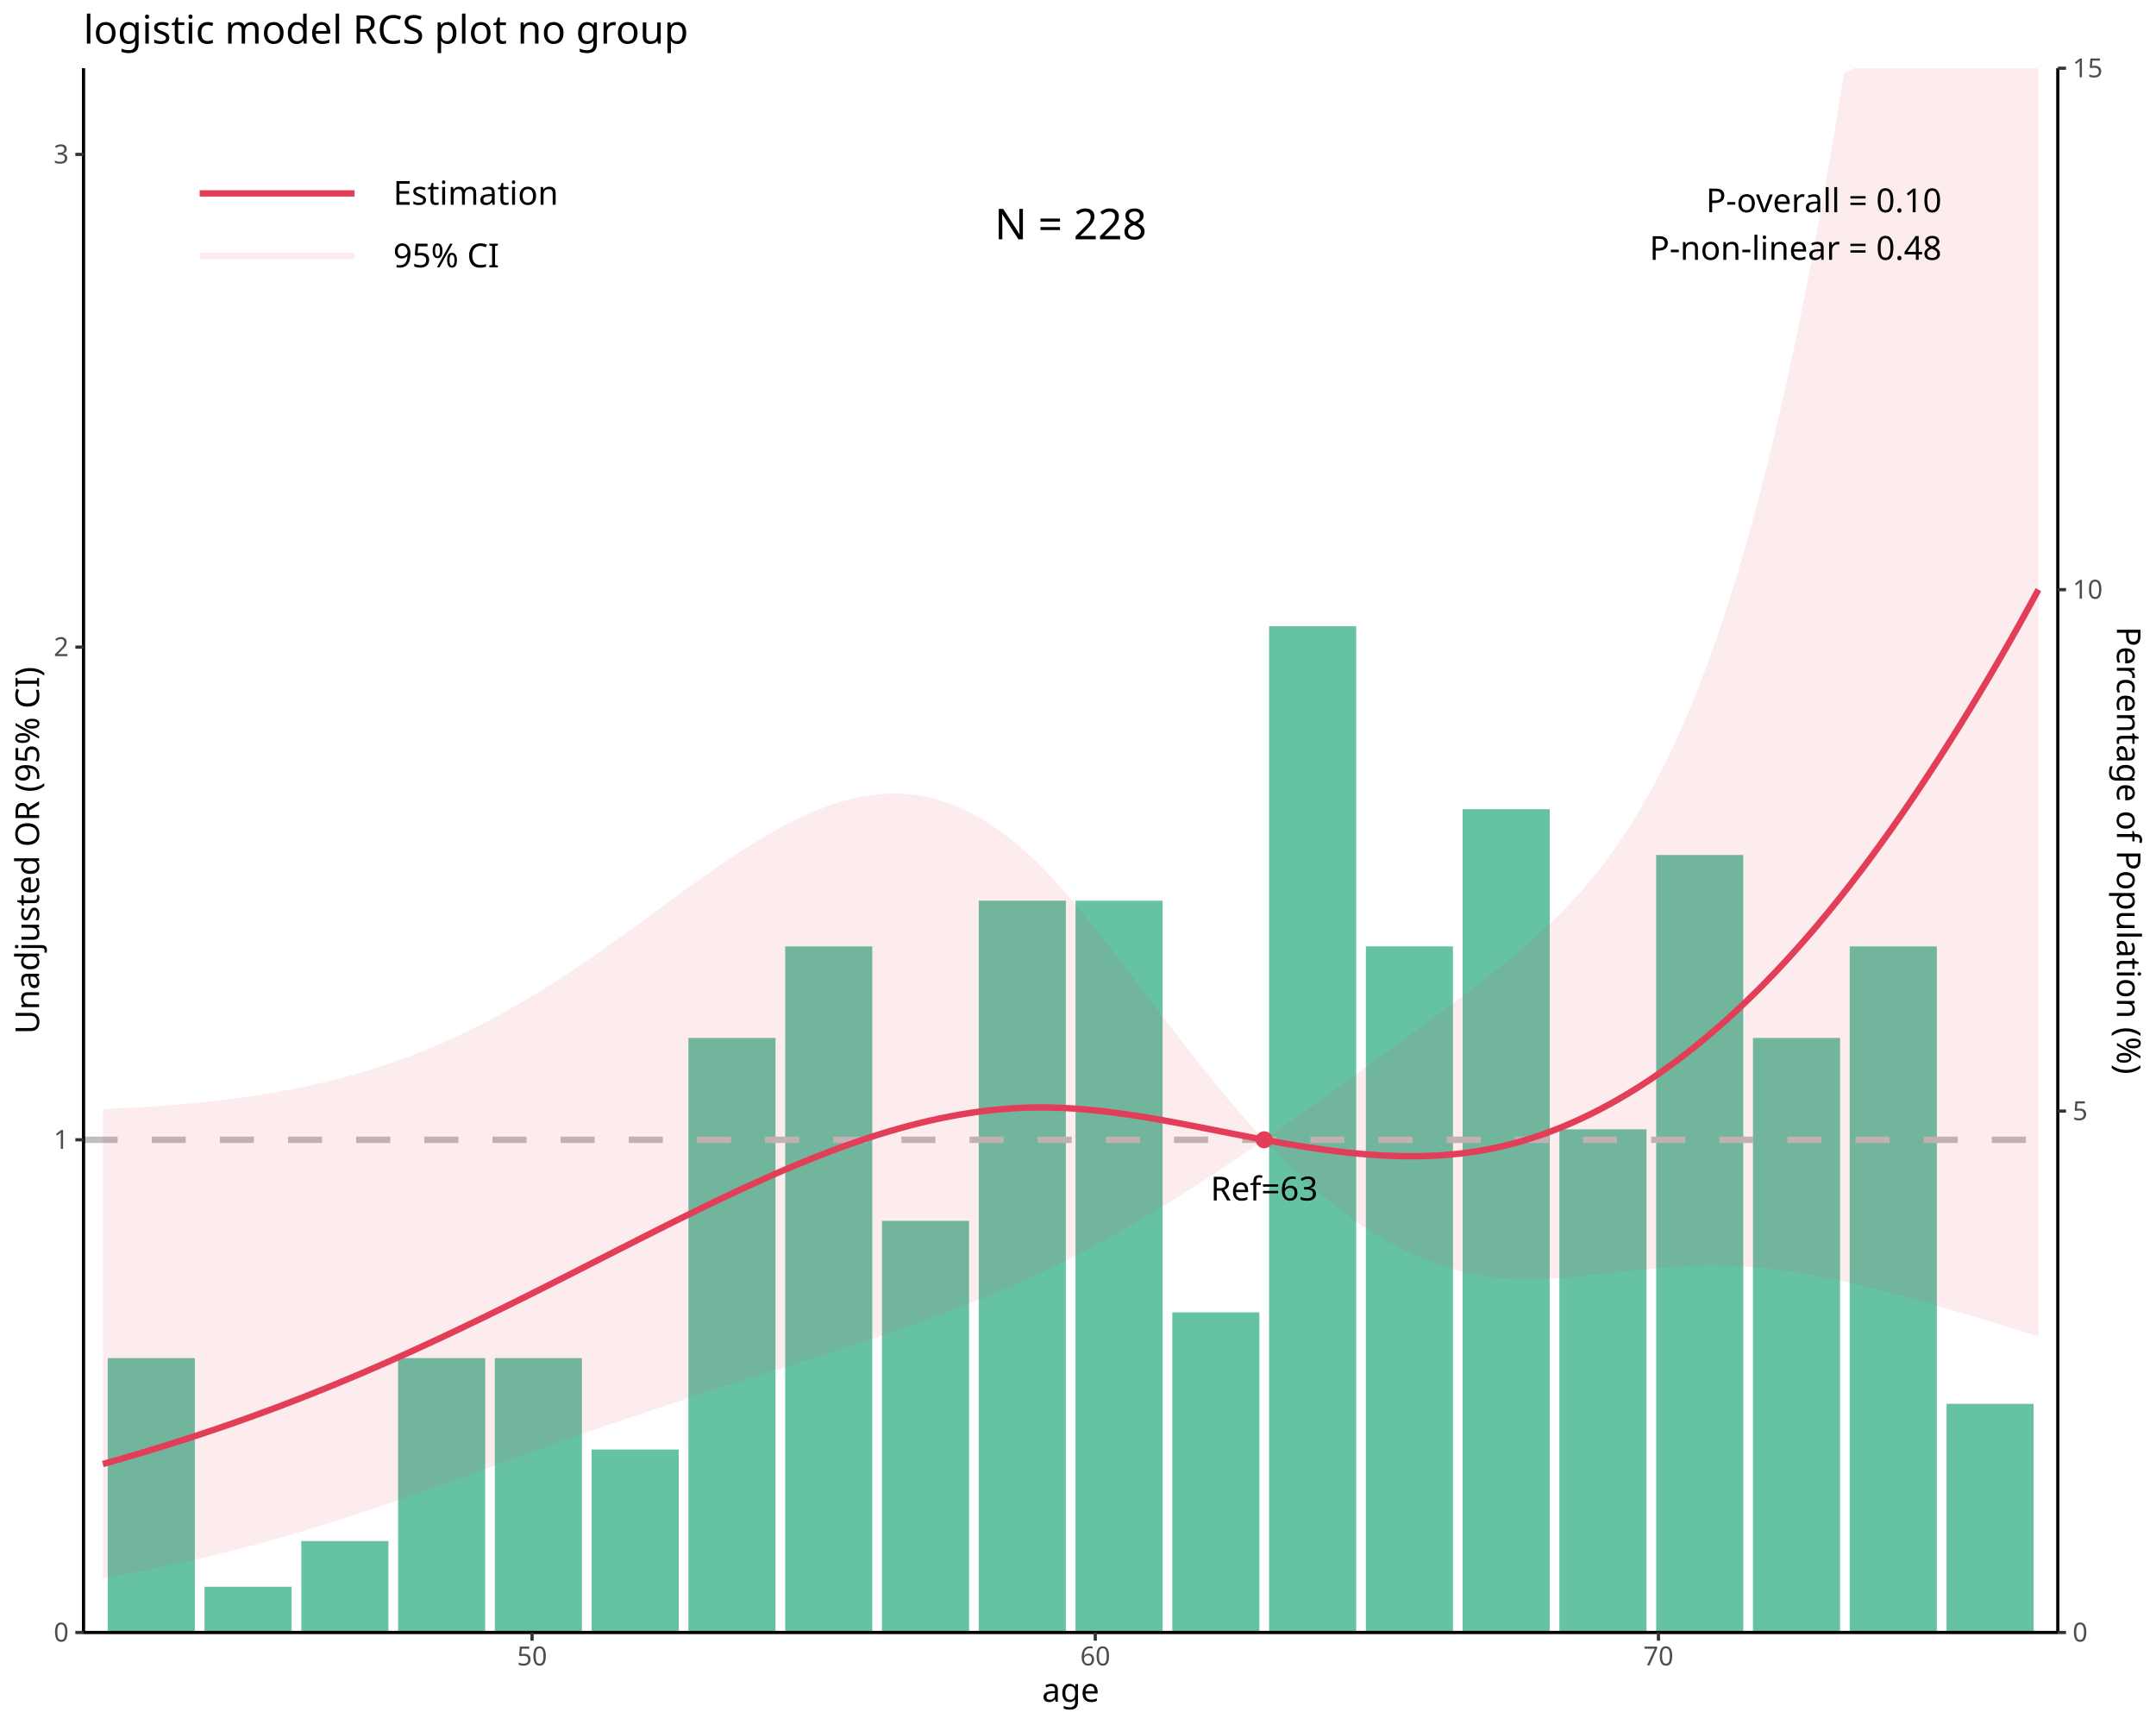
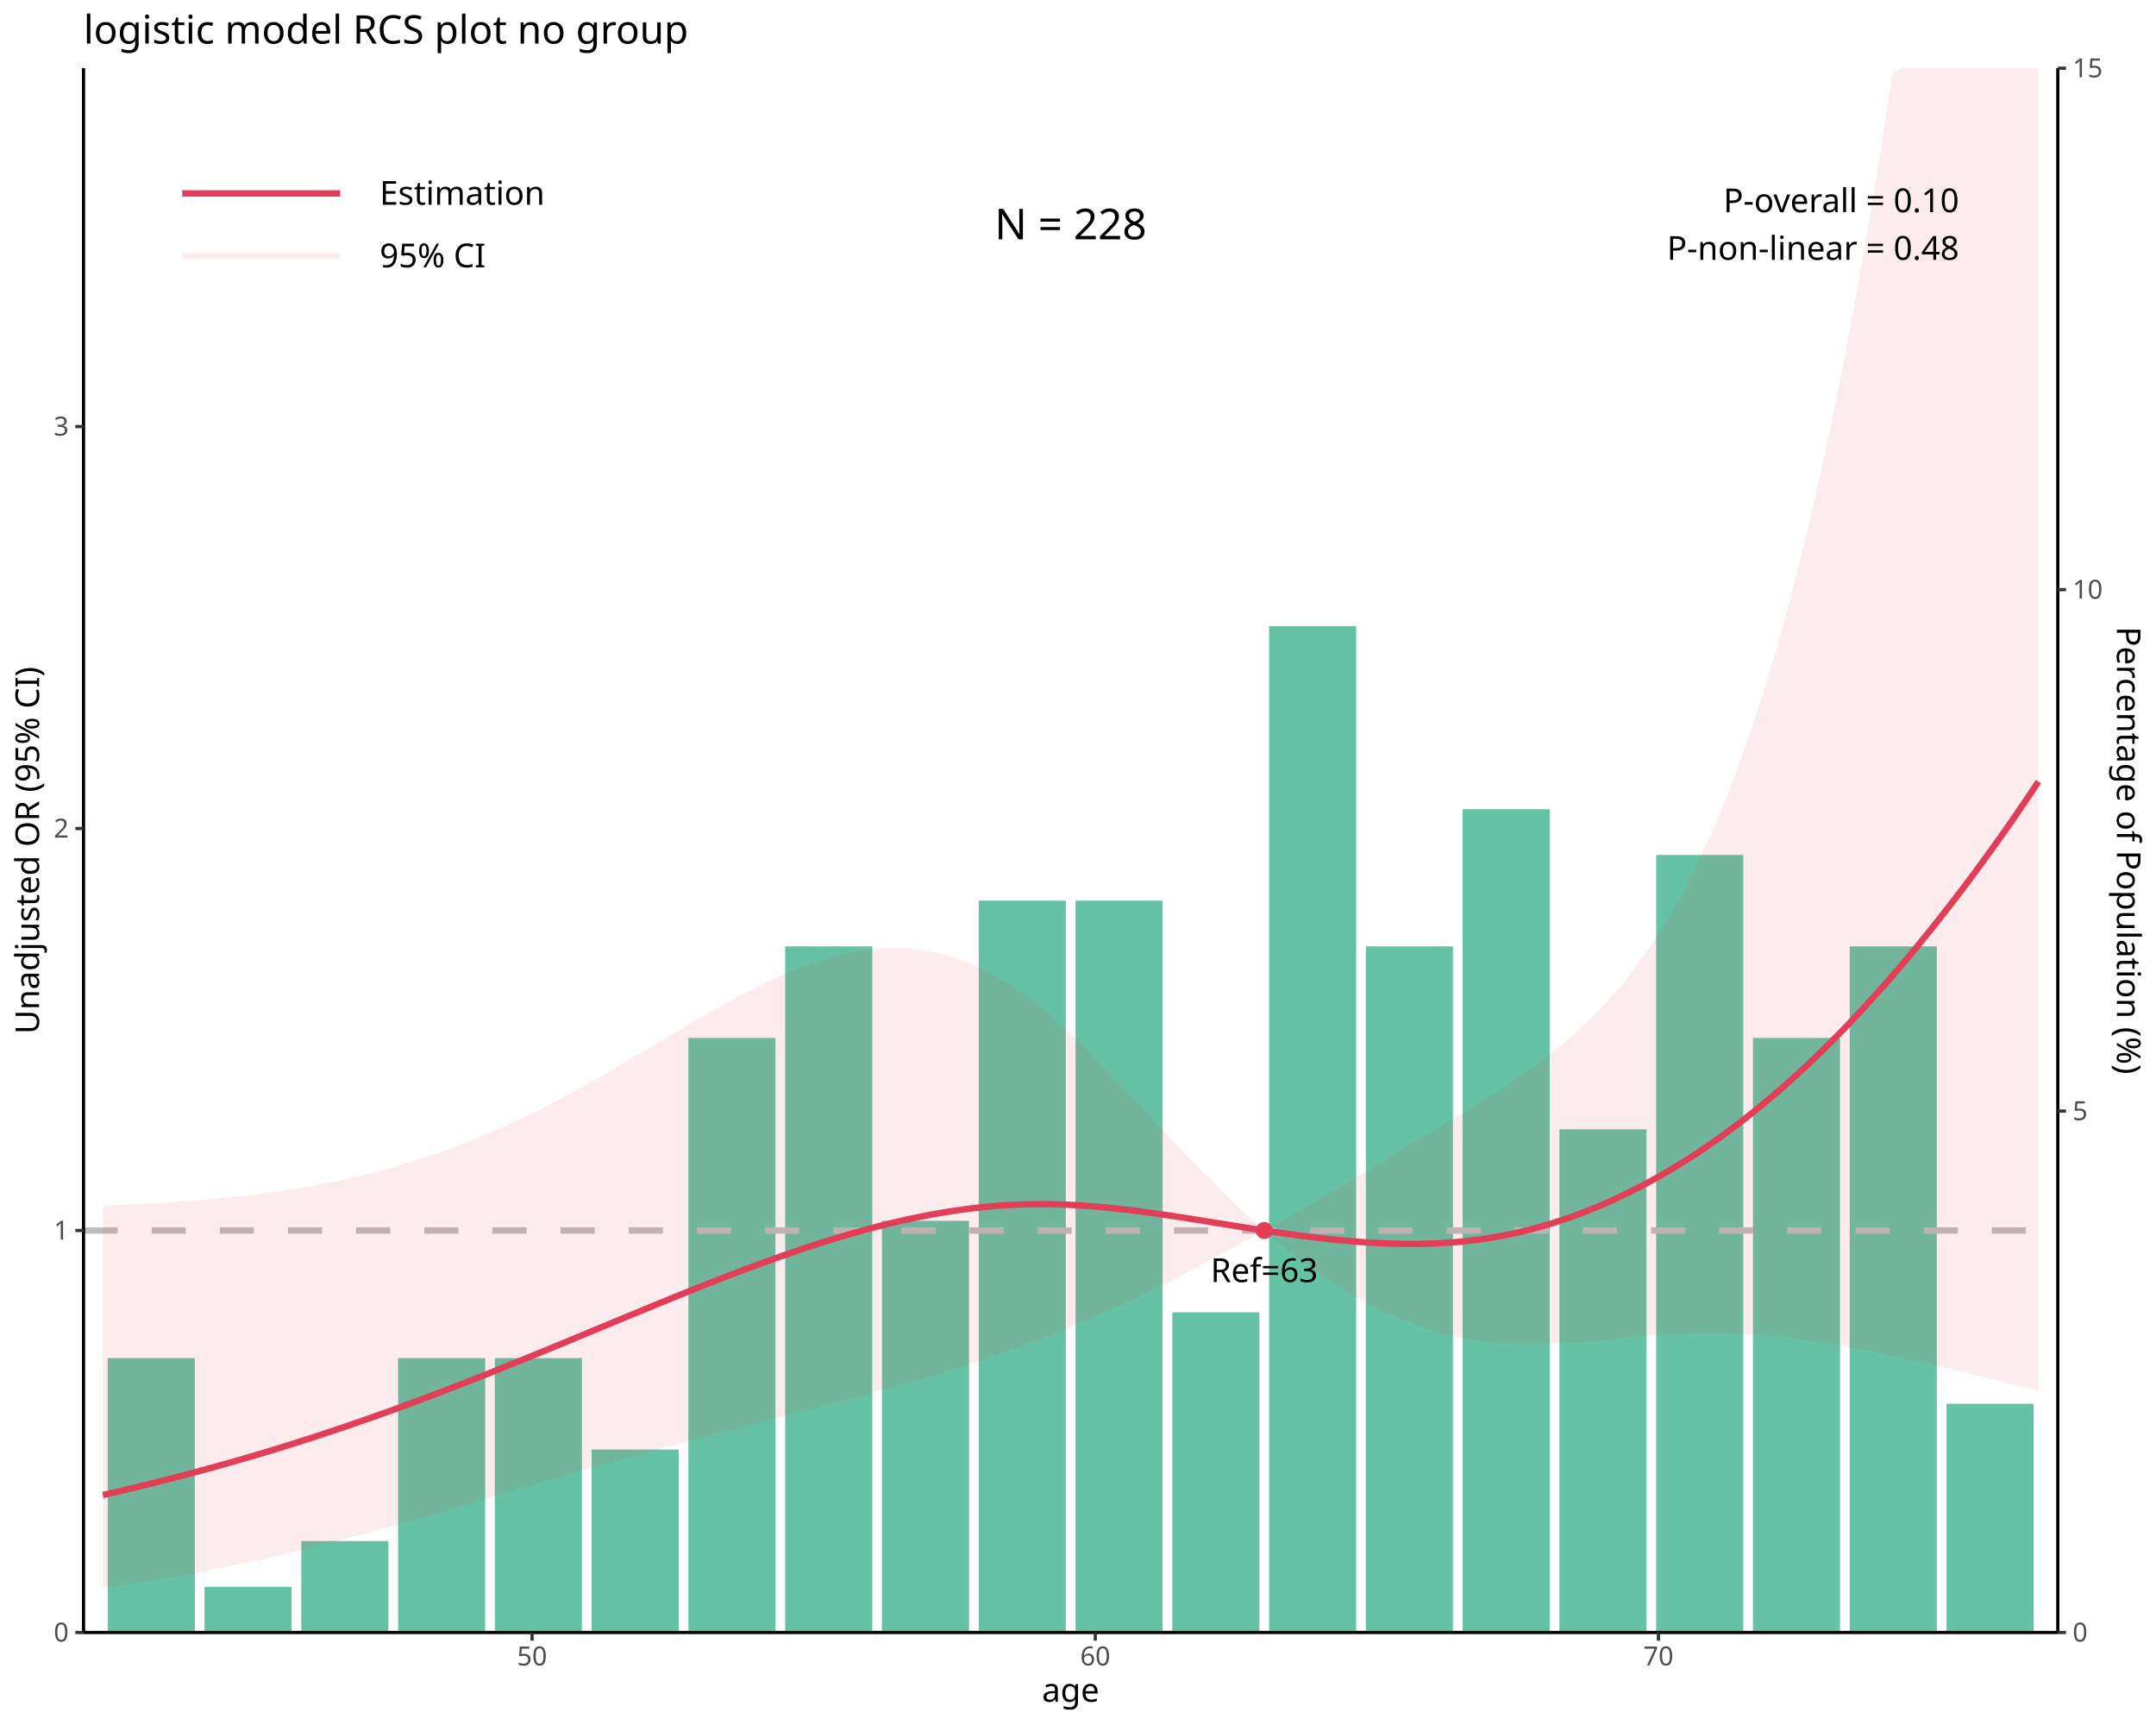
<svg xmlns="http://www.w3.org/2000/svg" class="svglite" data-engine-version="2.0" width="720.00pt" height="576.00pt" viewBox="0 0 720.00 576.00">
  <defs>
    <style type="text/css">
    .svglite line, .svglite polyline, .svglite polygon, .svglite path, .svglite rect, .svglite circle {
      fill: none;
      stroke: #000000;
      stroke-linecap: round;
      stroke-linejoin: round;
      stroke-miterlimit: 10.00;
    }
  </style>
  </defs>
  <rect width="100%" height="100%" style="stroke: none; fill: #FFFFFF;" />
  <defs>
    <clipPath id="cpMC4wMHw3MjAuMDB8MC4wMHw1NzYuMDA=">
      <rect x="0.00" y="0.00" width="720.00" height="576.00" />
    </clipPath>
  </defs>
  <g clip-path="url(#cpMC4wMHw3MjAuMDB8MC4wMHw1NzYuMDA=)">
    <rect x="-0" y="0.00" width="720.00" height="576.00" style="stroke-width: 1.07; stroke: #FFFFFF; fill: #FFFFFF;" />
  </g>
  <defs>
    <clipPath id="cpMjcuOTB8Njg3LjIxfDIyLjc4fDU0NS4xMQ==">
      <rect x="27.90" y="22.78" width="659.31" height="522.33" />
    </clipPath>
  </defs>
  <g clip-path="url(#cpMjcuOTB8Njg3LjIxfDIyLjc4fDU0NS4xMQ==)">
    <rect x="27.90" y="22.78" width="659.31" height="522.33" style="stroke-width: 1.07; stroke: none; fill: #FFFFFF;" />
    <rect x="35.98" y="453.48" width="29.09" height="91.64" style="stroke-width: 1.07; stroke: none; stroke-linecap: butt; stroke-linejoin: miter; fill: #66C2A5;" />
    <rect x="68.30" y="529.84" width="29.09" height="15.27" style="stroke-width: 1.07; stroke: none; stroke-linecap: butt; stroke-linejoin: miter; fill: #66C2A5;" />
    <rect x="100.62" y="514.57" width="29.09" height="30.55" style="stroke-width: 1.07; stroke: none; stroke-linecap: butt; stroke-linejoin: miter; fill: #66C2A5;" />
    <rect x="132.94" y="453.48" width="29.09" height="91.64" style="stroke-width: 1.07; stroke: none; stroke-linecap: butt; stroke-linejoin: miter; fill: #66C2A5;" />
    <rect x="165.25" y="453.48" width="29.09" height="91.64" style="stroke-width: 1.07; stroke: none; stroke-linecap: butt; stroke-linejoin: miter; fill: #66C2A5;" />
    <rect x="197.57" y="484.02" width="29.09" height="61.09" style="stroke-width: 1.07; stroke: none; stroke-linecap: butt; stroke-linejoin: miter; fill: #66C2A5;" />
    <rect x="229.89" y="346.57" width="29.09" height="198.55" style="stroke-width: 1.07; stroke: none; stroke-linecap: butt; stroke-linejoin: miter; fill: #66C2A5;" />
    <rect x="262.21" y="316.02" width="29.09" height="229.09" style="stroke-width: 1.07; stroke: none; stroke-linecap: butt; stroke-linejoin: miter; fill: #66C2A5;" />
    <rect x="294.53" y="407.66" width="29.09" height="137.46" style="stroke-width: 1.07; stroke: none; stroke-linecap: butt; stroke-linejoin: miter; fill: #66C2A5;" />
    <rect x="326.85" y="300.75" width="29.09" height="244.36" style="stroke-width: 1.07; stroke: none; stroke-linecap: butt; stroke-linejoin: miter; fill: #66C2A5;" />
    <rect x="359.17" y="300.75" width="29.09" height="244.36" style="stroke-width: 1.07; stroke: none; stroke-linecap: butt; stroke-linejoin: miter; fill: #66C2A5;" />
    <rect x="391.49" y="438.20" width="29.09" height="106.91" style="stroke-width: 1.07; stroke: none; stroke-linecap: butt; stroke-linejoin: miter; fill: #66C2A5;" />
    <rect x="423.81" y="209.11" width="29.09" height="336.00" style="stroke-width: 1.07; stroke: none; stroke-linecap: butt; stroke-linejoin: miter; fill: #66C2A5;" />
    <rect x="456.13" y="316.02" width="29.09" height="229.09" style="stroke-width: 1.07; stroke: none; stroke-linecap: butt; stroke-linejoin: miter; fill: #66C2A5;" />
    <rect x="488.44" y="270.20" width="29.09" height="274.91" style="stroke-width: 1.07; stroke: none; stroke-linecap: butt; stroke-linejoin: miter; fill: #66C2A5;" />
    <rect x="520.76" y="377.11" width="29.09" height="168.00" style="stroke-width: 1.07; stroke: none; stroke-linecap: butt; stroke-linejoin: miter; fill: #66C2A5;" />
    <rect x="553.08" y="285.48" width="29.09" height="259.64" style="stroke-width: 1.07; stroke: none; stroke-linecap: butt; stroke-linejoin: miter; fill: #66C2A5;" />
    <rect x="585.40" y="346.57" width="29.09" height="198.55" style="stroke-width: 1.07; stroke: none; stroke-linecap: butt; stroke-linejoin: miter; fill: #66C2A5;" />
    <rect x="617.72" y="316.02" width="29.09" height="229.09" style="stroke-width: 1.07; stroke: none; stroke-linecap: butt; stroke-linejoin: miter; fill: #66C2A5;" />
    <rect x="650.04" y="468.75" width="29.09" height="76.36" style="stroke-width: 1.07; stroke: none; stroke-linecap: butt; stroke-linejoin: miter; fill: #66C2A5;" />
-     <line x1="27.90" y1="380.59" x2="687.21" y2="380.59" style="stroke-width: 2.13; stroke: #BEBEBE; stroke-dasharray: 11.38,11.38; stroke-linecap: butt;" />
-     <circle cx="422.19" cy="380.59" r="2.49" style="stroke-width: 0.71; stroke: #E23E57; fill: #E23E57;" />
-     <polygon points="34.36,370.30 37.61,370.17 40.86,370.02 44.11,369.86 47.36,369.67 50.60,369.47 53.85,369.25 57.10,369.01 60.35,368.74 63.60,368.45 66.84,368.14 70.09,367.80 73.34,367.43 76.59,367.04 79.84,366.61 83.08,366.16 86.33,365.67 89.58,365.15 92.83,364.59 96.08,363.99 99.33,363.35 102.57,362.67 105.82,361.95 109.07,361.19 112.32,360.38 115.57,359.52 118.81,358.62 122.06,357.67 125.31,356.66 128.56,355.60 131.81,354.49 135.06,353.32 138.30,352.10 141.55,350.82 144.80,349.48 148.05,348.09 151.30,346.63 154.54,345.12 157.79,343.54 161.04,341.91 164.29,340.21 167.54,338.46 170.78,336.64 174.03,334.77 177.28,332.85 180.53,330.87 183.78,328.83 187.03,326.75 190.27,324.62 193.52,322.44 196.77,320.23 200.02,317.97 203.27,315.68 206.51,313.37 209.76,311.03 213.01,308.67 216.26,306.30 219.51,303.93 222.75,301.55 226.00,299.18 229.25,296.82 232.50,294.49 235.75,292.18 239.00,289.91 242.24,287.68 245.49,285.51 248.74,283.40 251.99,281.36 255.24,279.39 258.48,277.52 261.73,275.74 264.98,274.06 268.23,272.50 271.48,271.06 274.73,269.76 277.97,268.59 281.22,267.57 284.47,266.71 287.72,266.01 290.97,265.49 294.21,265.14 297.46,264.98 300.71,265.01 303.96,265.24 307.21,265.68 310.45,266.32 313.70,267.17 316.95,268.24 320.20,269.53 323.45,271.04 326.70,272.78 329.94,274.73 333.19,276.91 336.44,279.32 339.69,281.94 342.94,284.78 346.18,287.84 349.43,291.11 352.68,294.58 355.93,298.21 359.18,302.00 362.42,305.91 365.67,309.94 368.92,314.05 372.17,318.24 375.42,322.47 378.67,326.74 381.91,331.03 385.16,335.32 388.41,339.60 391.66,343.85 394.91,348.07 398.15,352.23 401.40,356.33 404.65,360.37 407.90,364.32 411.15,368.19 414.40,371.96 417.64,375.63 420.89,379.20 424.14,379.24 427.39,376.96 430.64,374.67 433.88,372.37 437.13,370.05 440.38,367.72 443.63,365.39 446.88,363.04 450.12,360.69 453.37,358.33 456.62,355.97 459.87,353.60 463.12,351.23 466.37,348.85 469.61,346.47 472.86,344.09 476.11,341.70 479.36,339.30 482.61,336.90 485.85,334.47 489.10,332.03 492.35,329.57 495.60,327.07 498.85,324.54 502.09,321.95 505.34,319.30 508.59,316.57 511.84,313.74 515.09,310.80 518.34,307.73 521.58,304.51 524.83,301.11 528.08,297.52 531.33,293.71 534.58,289.67 537.82,285.35 541.07,280.74 544.32,275.81 547.57,270.53 550.82,264.88 554.07,258.82 557.31,252.32 560.56,245.37 563.81,237.92 567.06,229.94 570.31,221.41 573.55,212.29 576.80,202.55 580.05,192.16 583.30,181.09 586.55,169.29 589.79,156.74 593.04,143.40 596.29,129.23 599.54,114.20 602.79,98.25 606.04,81.36 609.28,63.49 612.53,44.58 615.78,24.59 619.03,22.78 622.28,22.78 625.52,22.78 628.77,22.78 632.02,22.78 635.27,22.78 638.52,22.78 641.76,22.78 645.01,22.78 648.26,22.78 651.51,22.78 654.76,22.78 658.01,22.78 661.25,22.78 664.50,22.78 667.75,22.78 671.00,22.78 674.25,22.78 677.49,22.78 680.74,22.78 680.74,446.16 677.49,445.18 674.25,444.20 671.00,443.21 667.75,442.23 664.50,441.26 661.25,440.28 658.01,439.31 654.76,438.34 651.51,437.38 648.26,436.43 645.01,435.49 641.76,434.56 638.52,433.64 635.27,432.75 632.02,431.87 628.77,431.01 625.52,430.18 622.28,429.38 619.03,428.61 615.78,427.87 612.53,427.17 609.28,426.51 606.04,425.89 602.79,425.32 599.54,424.79 596.29,424.32 593.04,423.90 589.79,423.54 586.55,423.23 583.30,422.98 580.05,422.80 576.80,422.67 573.55,422.60 570.31,422.60 567.06,422.65 563.81,422.76 560.56,422.93 557.31,423.14 554.07,423.39 550.82,423.69 547.57,424.01 544.32,424.36 541.07,424.73 537.82,425.10 534.58,425.47 531.33,425.83 528.08,426.17 524.83,426.47 521.58,426.74 518.34,426.95 515.09,427.10 511.84,427.17 508.59,427.16 505.34,427.06 502.09,426.86 498.85,426.54 495.60,426.09 492.35,425.52 489.10,424.81 485.85,423.97 482.61,423.00 479.36,421.89 476.11,420.65 472.86,419.28 469.61,417.77 466.37,416.12 463.12,414.34 459.87,412.43 456.62,410.37 453.37,408.19 450.12,405.87 446.88,403.42 443.63,400.84 440.38,398.12 437.13,395.28 433.88,392.31 430.64,389.21 427.39,385.99 424.14,382.65 420.89,381.49 417.64,383.73 414.40,385.95 411.15,388.14 407.90,390.31 404.65,392.46 401.40,394.58 398.15,396.68 394.91,398.74 391.66,400.78 388.41,402.78 385.16,404.75 381.91,406.69 378.67,408.59 375.42,410.47 372.17,412.30 368.92,414.10 365.67,415.86 362.42,417.59 359.18,419.27 355.93,420.92 352.68,422.53 349.43,424.10 346.18,425.64 342.94,427.13 339.69,428.59 336.44,430.02 333.19,431.41 329.94,432.77 326.70,434.09 323.45,435.40 320.20,436.67 316.95,437.92 313.70,439.15 310.45,440.35 307.21,441.53 303.96,442.69 300.71,443.84 297.46,444.97 294.21,446.08 290.97,447.18 287.72,448.27 284.47,449.34 281.22,450.41 277.97,451.47 274.73,452.52 271.48,453.56 268.23,454.60 264.98,455.63 261.73,456.66 258.48,457.69 255.24,458.72 251.99,459.75 248.74,460.77 245.49,461.81 242.24,462.84 239.00,463.88 235.75,464.92 232.50,465.97 229.25,467.02 226.00,468.09 222.75,469.15 219.51,470.23 216.26,471.31 213.01,472.41 209.76,473.51 206.51,474.62 203.27,475.73 200.02,476.86 196.77,477.99 193.52,479.14 190.27,480.29 187.03,481.44 183.78,482.61 180.53,483.78 177.28,484.95 174.03,486.13 170.78,487.31 167.54,488.49 164.29,489.68 161.04,490.86 157.79,492.04 154.54,493.22 151.30,494.40 148.05,495.57 144.80,496.74 141.55,497.89 138.30,499.04 135.06,500.18 131.81,501.31 128.56,502.43 125.31,503.53 122.06,504.62 118.81,505.70 115.57,506.76 112.32,507.80 109.07,508.83 105.82,509.83 102.57,510.82 99.33,511.79 96.08,512.74 92.83,513.67 89.58,514.58 86.33,515.47 83.08,516.34 79.84,517.19 76.59,518.02 73.34,518.82 70.09,519.61 66.84,520.38 63.60,521.13 60.35,521.85 57.10,522.56 53.85,523.25 50.60,523.92 47.36,524.58 44.11,525.21 40.86,525.83 37.61,526.43 34.36,527.01 " style="stroke-width: 0.00; stroke: none; stroke-linecap: butt; fill: #E23E57; fill-opacity: 0.10;" />
-     <polyline points="34.36,370.30 37.61,370.17 40.86,370.02 44.11,369.86 47.36,369.67 50.60,369.47 53.85,369.25 57.10,369.01 60.35,368.74 63.60,368.45 66.84,368.14 70.09,367.80 73.34,367.43 76.59,367.04 79.84,366.61 83.08,366.16 86.33,365.67 89.58,365.15 92.83,364.59 96.08,363.99 99.33,363.35 102.57,362.67 105.82,361.95 109.07,361.19 112.32,360.38 115.57,359.52 118.81,358.62 122.06,357.67 125.31,356.66 128.56,355.60 131.81,354.49 135.06,353.32 138.30,352.10 141.55,350.82 144.80,349.48 148.05,348.09 151.30,346.63 154.54,345.12 157.79,343.54 161.04,341.91 164.29,340.21 167.54,338.46 170.78,336.64 174.03,334.77 177.28,332.85 180.53,330.87 183.78,328.83 187.03,326.75 190.27,324.62 193.52,322.44 196.77,320.23 200.02,317.97 203.27,315.68 206.51,313.37 209.76,311.03 213.01,308.67 216.26,306.30 219.51,303.93 222.75,301.55 226.00,299.18 229.25,296.82 232.50,294.49 235.75,292.18 239.00,289.91 242.24,287.68 245.49,285.51 248.74,283.40 251.99,281.36 255.24,279.39 258.48,277.52 261.73,275.74 264.98,274.06 268.23,272.50 271.48,271.06 274.73,269.76 277.97,268.59 281.22,267.57 284.47,266.71 287.72,266.01 290.97,265.49 294.21,265.14 297.46,264.98 300.71,265.01 303.96,265.24 307.21,265.68 310.45,266.32 313.70,267.17 316.95,268.24 320.20,269.53 323.45,271.04 326.70,272.78 329.94,274.73 333.19,276.91 336.44,279.32 339.69,281.94 342.94,284.78 346.18,287.84 349.43,291.11 352.68,294.58 355.93,298.21 359.18,302.00 362.42,305.91 365.67,309.94 368.92,314.05 372.17,318.24 375.42,322.47 378.67,326.74 381.91,331.03 385.16,335.32 388.41,339.60 391.66,343.85 394.91,348.07 398.15,352.23 401.40,356.33 404.65,360.37 407.90,364.32 411.15,368.19 414.40,371.96 417.64,375.63 420.89,379.20 424.14,379.24 427.39,376.96 430.64,374.67 433.88,372.37 437.13,370.05 440.38,367.72 443.63,365.39 446.88,363.04 450.12,360.69 453.37,358.33 456.62,355.97 459.87,353.60 463.12,351.23 466.37,348.85 469.61,346.47 472.86,344.09 476.11,341.70 479.36,339.30 482.61,336.90 485.85,334.47 489.10,332.03 492.35,329.57 495.60,327.07 498.85,324.54 502.09,321.95 505.34,319.30 508.59,316.57 511.84,313.74 515.09,310.80 518.34,307.73 521.58,304.51 524.83,301.11 528.08,297.52 531.33,293.71 534.58,289.67 537.82,285.35 541.07,280.74 544.32,275.81 547.57,270.53 550.82,264.88 554.07,258.82 557.31,252.32 560.56,245.37 563.81,237.92 567.06,229.94 570.31,221.41 573.55,212.29 576.80,202.55 580.05,192.16 583.30,181.09 586.55,169.29 589.79,156.74 593.04,143.40 596.29,129.23 599.54,114.20 602.79,98.25 606.04,81.36 609.28,63.49 612.53,44.58 615.78,24.59 619.03,22.78 622.28,22.78 625.52,22.78 628.77,22.78 632.02,22.78 635.27,22.78 638.52,22.78 641.76,22.78 645.01,22.78 648.26,22.78 651.51,22.78 654.76,22.78 658.01,22.78 661.25,22.78 664.50,22.78 667.75,22.78 671.00,22.78 674.25,22.78 677.49,22.78 680.74,22.78 " style="stroke-width: 1.07; stroke: none; stroke-linecap: butt;" />
-     <polyline points="680.74,446.16 677.49,445.18 674.25,444.20 671.00,443.21 667.75,442.23 664.50,441.26 661.25,440.28 658.01,439.31 654.76,438.34 651.51,437.38 648.26,436.43 645.01,435.49 641.76,434.56 638.52,433.64 635.27,432.75 632.02,431.87 628.77,431.01 625.52,430.18 622.28,429.38 619.03,428.61 615.78,427.87 612.53,427.17 609.28,426.51 606.04,425.89 602.79,425.32 599.54,424.79 596.29,424.32 593.04,423.90 589.79,423.54 586.55,423.23 583.30,422.98 580.05,422.80 576.80,422.67 573.55,422.60 570.31,422.60 567.06,422.65 563.81,422.76 560.56,422.93 557.31,423.14 554.07,423.39 550.82,423.69 547.57,424.01 544.32,424.36 541.07,424.73 537.82,425.10 534.58,425.47 531.33,425.83 528.08,426.17 524.83,426.47 521.58,426.74 518.34,426.95 515.09,427.10 511.84,427.17 508.59,427.16 505.34,427.06 502.09,426.86 498.85,426.54 495.60,426.09 492.35,425.52 489.10,424.81 485.85,423.97 482.61,423.00 479.36,421.89 476.11,420.65 472.86,419.28 469.61,417.77 466.37,416.12 463.12,414.34 459.87,412.43 456.62,410.37 453.37,408.19 450.12,405.87 446.88,403.42 443.63,400.84 440.38,398.12 437.13,395.28 433.88,392.31 430.64,389.21 427.39,385.99 424.14,382.65 420.89,381.49 417.64,383.73 414.40,385.95 411.15,388.14 407.90,390.31 404.65,392.46 401.40,394.58 398.15,396.68 394.91,398.74 391.66,400.78 388.41,402.78 385.16,404.75 381.91,406.69 378.67,408.59 375.42,410.47 372.17,412.30 368.92,414.10 365.67,415.86 362.42,417.59 359.18,419.27 355.93,420.92 352.68,422.53 349.43,424.10 346.18,425.64 342.94,427.13 339.69,428.59 336.44,430.02 333.19,431.41 329.94,432.77 326.70,434.09 323.45,435.40 320.20,436.67 316.95,437.92 313.70,439.15 310.45,440.35 307.21,441.53 303.96,442.69 300.71,443.84 297.46,444.97 294.21,446.08 290.97,447.18 287.72,448.27 284.47,449.34 281.22,450.41 277.97,451.47 274.73,452.52 271.48,453.56 268.23,454.60 264.98,455.63 261.73,456.66 258.48,457.69 255.24,458.72 251.99,459.75 248.74,460.77 245.49,461.81 242.24,462.84 239.00,463.88 235.75,464.92 232.50,465.97 229.25,467.02 226.00,468.09 222.75,469.15 219.51,470.23 216.26,471.31 213.01,472.41 209.76,473.51 206.51,474.62 203.27,475.73 200.02,476.86 196.77,477.99 193.52,479.14 190.27,480.29 187.03,481.44 183.78,482.61 180.53,483.78 177.28,484.95 174.03,486.13 170.78,487.31 167.54,488.49 164.29,489.68 161.04,490.86 157.79,492.04 154.54,493.22 151.30,494.40 148.05,495.57 144.80,496.74 141.55,497.89 138.30,499.04 135.06,500.18 131.81,501.31 128.56,502.43 125.31,503.53 122.06,504.62 118.81,505.70 115.57,506.76 112.32,507.80 109.07,508.83 105.82,509.83 102.57,510.82 99.33,511.79 96.08,512.74 92.83,513.67 89.58,514.58 86.33,515.47 83.08,516.34 79.84,517.19 76.59,518.02 73.34,518.82 70.09,519.61 66.84,520.38 63.60,521.13 60.35,521.85 57.10,522.56 53.85,523.25 50.60,523.92 47.36,524.58 44.11,525.21 40.86,525.83 37.61,526.43 34.36,527.01 " style="stroke-width: 1.07; stroke: none; stroke-linecap: butt;" />
-     <text x="422.19" y="400.84" text-anchor="middle" style="font-size: 11.04px; font-family: sans;" textLength="35.91px" lengthAdjust="spacingAndGlyphs">Ref=63</text>
-     <polyline points="34.36,488.86 37.61,487.94 40.86,487.01 44.11,486.06 47.36,485.09 50.60,484.11 53.85,483.11 57.10,482.10 60.35,481.06 63.60,480.02 66.84,478.95 70.09,477.87 73.34,476.77 76.59,475.65 79.84,474.51 83.08,473.36 86.33,472.18 89.58,470.99 92.83,469.78 96.08,468.54 99.33,467.29 102.57,466.02 105.82,464.73 109.07,463.42 112.32,462.09 115.57,460.74 118.81,459.38 122.06,458.00 125.31,456.59 128.56,455.18 131.81,453.74 135.06,452.29 138.30,450.82 141.55,449.33 144.80,447.83 148.05,446.32 151.30,444.79 154.54,443.24 157.79,441.68 161.04,440.12 164.29,438.53 167.54,436.94 170.78,435.34 174.03,433.73 177.28,432.11 180.53,430.48 183.78,428.84 187.03,427.20 190.27,425.56 193.52,423.91 196.77,422.25 200.02,420.60 203.27,418.95 206.51,417.30 209.76,415.65 213.01,414.00 216.26,412.36 219.51,410.72 222.75,409.09 226.00,407.48 229.25,405.87 232.50,404.28 235.75,402.69 239.00,401.13 242.24,399.58 245.49,398.05 248.74,396.54 251.99,395.06 255.24,393.60 258.48,392.16 261.73,390.75 264.98,389.37 268.23,388.03 271.48,386.71 274.73,385.44 277.97,384.19 281.22,382.99 284.47,381.83 287.72,380.71 290.97,379.63 294.21,378.60 297.46,377.62 300.71,376.69 303.96,375.81 307.21,374.98 310.45,374.21 313.70,373.50 316.95,372.84 320.20,372.24 323.45,371.71 326.70,371.23 329.94,370.82 333.19,370.48 336.44,370.21 339.69,370.00 342.94,369.86 346.18,369.79 349.43,369.80 352.68,369.87 355.93,370.00 359.18,370.20 362.42,370.46 365.67,370.77 368.92,371.12 372.17,371.53 375.42,371.97 378.67,372.45 381.91,372.97 385.16,373.51 388.41,374.08 391.66,374.67 394.91,375.28 398.15,375.91 401.40,376.54 404.65,377.18 407.90,377.82 411.15,378.46 414.40,379.10 417.64,379.73 420.89,380.35 424.14,380.95 427.39,381.54 430.64,382.10 433.88,382.64 437.13,383.15 440.38,383.64 443.63,384.08 446.88,384.49 450.12,384.87 453.37,385.19 456.62,385.47 459.87,385.70 463.12,385.88 466.37,386.00 469.61,386.07 472.86,386.07 476.11,386.00 479.36,385.87 482.61,385.66 485.85,385.37 489.10,385.01 492.35,384.56 495.60,384.02 498.85,383.39 502.09,382.66 505.34,381.84 508.59,380.93 511.84,379.92 515.09,378.82 518.34,377.63 521.58,376.35 524.83,374.97 528.08,373.50 531.33,371.94 534.58,370.29 537.82,368.55 541.07,366.71 544.32,364.78 547.57,362.76 550.82,360.65 554.07,358.44 557.31,356.13 560.56,353.74 563.81,351.24 567.06,348.65 570.31,345.97 573.55,343.19 576.80,340.31 580.05,337.33 583.30,334.26 586.55,331.09 589.79,327.82 593.04,324.45 596.29,320.98 599.54,317.41 602.79,313.74 606.04,309.98 609.28,306.11 612.53,302.14 615.78,298.08 619.03,293.91 622.28,289.65 625.52,285.29 628.77,280.83 632.02,276.28 635.27,271.63 638.52,266.88 641.76,262.05 645.01,257.12 648.26,252.11 651.51,247.01 654.76,241.81 658.01,236.53 661.25,231.16 664.50,225.69 667.75,220.13 671.00,214.47 674.25,208.71 677.49,202.85 680.74,196.89 " style="stroke-width: 2.13; stroke: #E23E57; stroke-linecap: butt;" />
-     <line x1="66.68" y1="64.57" x2="118.39" y2="64.57" style="stroke-width: 2.13; stroke: #E23E57; stroke-linecap: butt;" />
-     <line x1="66.68" y1="85.46" x2="118.39" y2="85.46" style="stroke-width: 2.13; stroke: #E23E57; stroke-opacity: 0.10; stroke-linecap: butt;" />
-     <text x="131.32" y="68.37" style="font-size: 11.04px; font-family: sans;" textLength="51.55px" lengthAdjust="spacingAndGlyphs">Estimation</text>
-     <text x="131.32" y="89.26" style="font-size: 11.04px; font-family: sans;" textLength="36.21px" lengthAdjust="spacingAndGlyphs">95% CI</text>
-     <text x="648.42" y="70.87" text-anchor="end" style="font-size: 11.04px; font-family: sans;" textLength="77.64px" lengthAdjust="spacingAndGlyphs">P-overall = 0.10</text>
-     <text x="648.42" y="86.76" text-anchor="end" style="font-size: 11.04px; font-family: sans;" textLength="94.21px" lengthAdjust="spacingAndGlyphs">P-non-linear = 0.48</text>
+     <line x1="27.90" y1="410.88" x2="687.21" y2="410.88" style="stroke-width: 2.13; stroke: #BEBEBE; stroke-dasharray: 11.38,11.38; stroke-linecap: butt;" />
+     <circle cx="422.19" cy="410.88" r="2.49" style="stroke-width: 0.71; stroke: #E23E57; fill: #E23E57;" />
+     <polygon points="34.36,402.48 37.61,402.37 40.86,402.25 44.11,402.12 47.36,401.97 50.60,401.81 53.85,401.63 57.10,401.43 60.35,401.21 63.60,400.97 66.84,400.72 70.09,400.44 73.34,400.14 76.59,399.82 79.84,399.48 83.08,399.10 86.33,398.71 89.58,398.28 92.83,397.82 96.08,397.33 99.33,396.82 102.57,396.26 105.82,395.67 109.07,395.05 112.32,394.39 115.57,393.69 118.81,392.95 122.06,392.18 125.31,391.36 128.56,390.49 131.81,389.59 135.06,388.63 138.30,387.64 141.55,386.59 144.80,385.50 148.05,384.36 151.30,383.17 154.54,381.94 157.79,380.65 161.04,379.32 164.29,377.93 167.54,376.50 170.78,375.02 174.03,373.50 177.28,371.93 180.53,370.31 183.78,368.65 187.03,366.95 190.27,365.21 193.52,363.44 196.77,361.63 200.02,359.79 203.27,357.92 206.51,356.03 209.76,354.13 213.01,352.20 216.26,350.27 219.51,348.33 222.75,346.39 226.00,344.46 229.25,342.53 232.50,340.63 235.75,338.75 239.00,336.89 242.24,335.08 245.49,333.30 248.74,331.58 251.99,329.91 255.24,328.31 258.48,326.78 261.73,325.33 264.98,323.96 268.23,322.69 271.48,321.52 274.73,320.45 277.97,319.50 281.22,318.67 284.47,317.97 287.72,317.40 290.97,316.97 294.21,316.69 297.46,316.55 300.71,316.58 303.96,316.77 307.21,317.12 310.45,317.65 313.70,318.34 316.95,319.22 320.20,320.27 323.45,321.50 326.70,322.92 329.94,324.51 333.19,326.29 336.44,328.25 339.69,330.39 342.94,332.71 346.18,335.21 349.43,337.87 352.68,340.70 355.93,343.67 359.18,346.76 362.42,349.95 365.67,353.24 368.92,356.59 372.17,360.01 375.42,363.46 378.67,366.95 381.91,370.44 385.16,373.95 388.41,377.44 391.66,380.90 394.91,384.34 398.15,387.74 401.40,391.09 404.65,394.38 407.90,397.60 411.15,400.76 414.40,403.84 417.64,406.83 420.89,409.74 424.14,409.77 427.39,407.92 430.64,406.05 433.88,404.17 437.13,402.28 440.38,400.38 443.63,398.48 446.88,396.56 450.12,394.64 453.37,392.72 456.62,390.79 459.87,388.86 463.12,386.92 466.37,384.99 469.61,383.04 472.86,381.10 476.11,379.15 479.36,377.19 482.61,375.23 485.85,373.25 489.10,371.26 492.35,369.25 495.60,367.21 498.85,365.15 502.09,363.04 505.34,360.87 508.59,358.64 511.84,356.34 515.09,353.94 518.34,351.43 521.58,348.80 524.83,346.03 528.08,343.10 531.33,340.00 534.58,336.69 537.82,333.17 541.07,329.41 544.32,325.39 547.57,321.08 550.82,316.47 554.07,311.53 557.31,306.23 560.56,300.55 563.81,294.47 567.06,287.96 570.31,281.00 573.55,273.56 576.80,265.62 580.05,257.14 583.30,248.11 586.55,238.48 589.79,228.24 593.04,217.36 596.29,205.80 599.54,193.53 602.79,180.52 606.04,166.74 609.28,152.16 612.53,136.73 615.78,120.42 619.03,103.20 622.28,85.03 625.52,65.87 628.77,45.67 632.02,24.41 635.27,22.78 638.52,22.78 641.76,22.78 645.01,22.78 648.26,22.78 651.51,22.78 654.76,22.78 658.01,22.78 661.25,22.78 664.50,22.78 667.75,22.78 671.00,22.78 674.25,22.78 677.49,22.78 680.74,22.78 680.74,464.38 677.49,463.58 674.25,462.78 671.00,461.97 667.75,461.17 664.50,460.38 661.25,459.58 658.01,458.79 654.76,458.00 651.51,457.21 648.26,456.44 645.01,455.67 641.76,454.91 638.52,454.16 635.27,453.43 632.02,452.72 628.77,452.02 625.52,451.34 622.28,450.69 619.03,450.06 615.78,449.45 612.53,448.88 609.28,448.34 606.04,447.84 602.79,447.37 599.54,446.94 596.29,446.56 593.04,446.21 589.79,445.92 586.55,445.67 583.30,445.47 580.05,445.31 576.80,445.21 573.55,445.16 570.31,445.15 567.06,445.20 563.81,445.29 560.56,445.42 557.31,445.59 554.07,445.80 550.82,446.04 547.57,446.31 544.32,446.59 541.07,446.89 537.82,447.20 534.58,447.50 531.33,447.79 528.08,448.07 524.83,448.32 521.58,448.53 518.34,448.70 515.09,448.82 511.84,448.89 508.59,448.88 505.34,448.80 502.09,448.63 498.85,448.37 495.60,448.00 492.35,447.54 489.10,446.96 485.85,446.27 482.61,445.48 479.36,444.58 476.11,443.57 472.86,442.44 469.61,441.21 466.37,439.87 463.12,438.42 459.87,436.85 456.62,435.18 453.37,433.40 450.12,431.51 446.88,429.51 443.63,427.40 440.38,425.18 437.13,422.86 433.88,420.44 430.64,417.91 427.39,415.28 424.14,412.56 420.89,411.61 417.64,413.44 414.40,415.25 411.15,417.04 407.90,418.81 404.65,420.56 401.40,422.30 398.15,424.00 394.91,425.69 391.66,427.35 388.41,428.98 385.16,430.59 381.91,432.17 378.67,433.73 375.42,435.25 372.17,436.75 368.92,438.22 365.67,439.66 362.42,441.06 359.18,442.44 355.93,443.79 352.68,445.10 349.43,446.38 346.18,447.63 342.94,448.85 339.69,450.04 336.44,451.21 333.19,452.34 329.94,453.45 326.70,454.53 323.45,455.60 320.20,456.63 316.95,457.65 313.70,458.65 310.45,459.64 307.21,460.60 303.96,461.55 300.71,462.48 297.46,463.41 294.21,464.31 290.97,465.21 287.72,466.10 284.47,466.98 281.22,467.85 277.97,468.71 274.73,469.56 271.48,470.41 268.23,471.26 264.98,472.10 261.73,472.95 258.48,473.78 255.24,474.62 251.99,475.46 248.74,476.30 245.49,477.14 242.24,477.99 239.00,478.83 235.75,479.69 232.50,480.54 229.25,481.40 226.00,482.27 222.75,483.14 219.51,484.02 216.26,484.90 213.01,485.79 209.76,486.69 206.51,487.59 203.27,488.51 200.02,489.43 196.77,490.35 193.52,491.28 190.27,492.22 187.03,493.17 183.78,494.11 180.53,495.07 177.28,496.03 174.03,496.99 170.78,497.95 167.54,498.92 164.29,499.88 161.04,500.85 157.79,501.81 154.54,502.78 151.30,503.74 148.05,504.69 144.80,505.64 141.55,506.59 138.30,507.53 135.06,508.46 131.81,509.38 128.56,510.29 125.31,511.19 122.06,512.08 118.81,512.96 115.57,513.82 112.32,514.67 109.07,515.51 105.82,516.33 102.57,517.14 99.33,517.93 96.08,518.70 92.83,519.46 89.58,520.20 86.33,520.93 83.08,521.64 79.84,522.33 76.59,523.01 73.34,523.66 70.09,524.31 66.84,524.93 63.60,525.54 60.35,526.14 57.10,526.71 53.85,527.28 50.60,527.83 47.36,528.36 44.11,528.88 40.86,529.38 37.61,529.87 34.36,530.35 " style="stroke-width: 0.00; stroke: none; stroke-linecap: butt; fill: #E23E57; fill-opacity: 0.10;" />
+     <polyline points="34.36,402.48 37.61,402.37 40.86,402.25 44.11,402.12 47.36,401.97 50.60,401.81 53.85,401.63 57.10,401.43 60.35,401.21 63.60,400.97 66.84,400.72 70.09,400.44 73.34,400.14 76.59,399.82 79.84,399.48 83.08,399.10 86.33,398.71 89.58,398.28 92.83,397.82 96.08,397.33 99.33,396.82 102.57,396.26 105.82,395.67 109.07,395.05 112.32,394.39 115.57,393.69 118.81,392.95 122.06,392.18 125.31,391.36 128.56,390.49 131.81,389.59 135.06,388.63 138.30,387.64 141.55,386.59 144.80,385.50 148.05,384.36 151.30,383.17 154.54,381.94 157.79,380.65 161.04,379.32 164.29,377.93 167.54,376.50 170.78,375.02 174.03,373.50 177.28,371.93 180.53,370.31 183.78,368.65 187.03,366.95 190.27,365.21 193.52,363.44 196.77,361.63 200.02,359.79 203.27,357.92 206.51,356.03 209.76,354.13 213.01,352.20 216.26,350.27 219.51,348.33 222.75,346.39 226.00,344.46 229.25,342.53 232.50,340.63 235.75,338.75 239.00,336.89 242.24,335.08 245.49,333.30 248.74,331.58 251.99,329.91 255.24,328.31 258.48,326.78 261.73,325.33 264.98,323.96 268.23,322.69 271.48,321.52 274.73,320.45 277.97,319.50 281.22,318.67 284.47,317.97 287.72,317.40 290.97,316.97 294.21,316.69 297.46,316.55 300.71,316.58 303.96,316.77 307.21,317.12 310.45,317.65 313.70,318.34 316.95,319.22 320.20,320.27 323.45,321.50 326.70,322.92 329.94,324.51 333.19,326.29 336.44,328.25 339.69,330.39 342.94,332.71 346.18,335.21 349.43,337.87 352.68,340.70 355.93,343.67 359.18,346.76 362.42,349.95 365.67,353.24 368.92,356.59 372.17,360.01 375.42,363.46 378.67,366.95 381.91,370.44 385.16,373.95 388.41,377.44 391.66,380.90 394.91,384.34 398.15,387.74 401.40,391.09 404.65,394.38 407.90,397.60 411.15,400.76 414.40,403.84 417.64,406.83 420.89,409.74 424.14,409.77 427.39,407.92 430.64,406.05 433.88,404.17 437.13,402.28 440.38,400.38 443.63,398.48 446.88,396.56 450.12,394.64 453.37,392.72 456.62,390.79 459.87,388.86 463.12,386.92 466.37,384.99 469.61,383.04 472.86,381.10 476.11,379.15 479.36,377.19 482.61,375.23 485.85,373.25 489.10,371.26 492.35,369.25 495.60,367.21 498.85,365.15 502.09,363.04 505.34,360.87 508.59,358.64 511.84,356.34 515.09,353.94 518.34,351.43 521.58,348.80 524.83,346.03 528.08,343.10 531.33,340.00 534.58,336.69 537.82,333.17 541.07,329.41 544.32,325.39 547.57,321.08 550.82,316.47 554.07,311.53 557.31,306.23 560.56,300.55 563.81,294.47 567.06,287.96 570.31,281.00 573.55,273.56 576.80,265.62 580.05,257.14 583.30,248.11 586.55,238.48 589.79,228.24 593.04,217.36 596.29,205.80 599.54,193.53 602.79,180.52 606.04,166.74 609.28,152.16 612.53,136.73 615.78,120.42 619.03,103.20 622.28,85.03 625.52,65.87 628.77,45.67 632.02,24.41 635.27,22.78 638.52,22.78 641.76,22.78 645.01,22.78 648.26,22.78 651.51,22.78 654.76,22.78 658.01,22.78 661.25,22.78 664.50,22.78 667.75,22.78 671.00,22.78 674.25,22.78 677.49,22.78 680.74,22.78 " style="stroke-width: 1.07; stroke: none; stroke-linecap: butt;" />
+     <polyline points="680.74,464.38 677.49,463.58 674.25,462.78 671.00,461.97 667.75,461.17 664.50,460.38 661.25,459.58 658.01,458.79 654.76,458.00 651.51,457.21 648.26,456.44 645.01,455.67 641.76,454.91 638.52,454.16 635.27,453.43 632.02,452.72 628.77,452.02 625.52,451.34 622.28,450.69 619.03,450.06 615.78,449.45 612.53,448.88 609.28,448.34 606.04,447.84 602.79,447.37 599.54,446.94 596.29,446.56 593.04,446.21 589.79,445.92 586.55,445.67 583.30,445.47 580.05,445.31 576.80,445.21 573.55,445.16 570.31,445.15 567.06,445.20 563.81,445.29 560.56,445.42 557.31,445.59 554.07,445.80 550.82,446.04 547.57,446.31 544.32,446.59 541.07,446.89 537.82,447.20 534.58,447.50 531.33,447.79 528.08,448.07 524.83,448.32 521.58,448.53 518.34,448.70 515.09,448.82 511.84,448.89 508.59,448.88 505.34,448.80 502.09,448.63 498.85,448.37 495.60,448.00 492.35,447.54 489.10,446.96 485.85,446.27 482.61,445.48 479.36,444.58 476.11,443.57 472.86,442.44 469.61,441.21 466.37,439.87 463.12,438.42 459.87,436.85 456.62,435.18 453.37,433.40 450.12,431.51 446.88,429.51 443.63,427.40 440.38,425.18 437.13,422.86 433.88,420.44 430.64,417.91 427.39,415.28 424.14,412.56 420.89,411.61 417.64,413.44 414.40,415.25 411.15,417.04 407.90,418.81 404.65,420.56 401.40,422.30 398.15,424.00 394.91,425.69 391.66,427.35 388.41,428.98 385.16,430.59 381.91,432.17 378.67,433.73 375.42,435.25 372.17,436.75 368.92,438.22 365.67,439.66 362.42,441.06 359.18,442.44 355.93,443.79 352.68,445.10 349.43,446.38 346.18,447.63 342.94,448.85 339.69,450.04 336.44,451.21 333.19,452.34 329.94,453.45 326.70,454.53 323.45,455.60 320.20,456.63 316.95,457.65 313.70,458.65 310.45,459.64 307.21,460.60 303.96,461.55 300.71,462.48 297.46,463.41 294.21,464.31 290.97,465.21 287.72,466.10 284.47,466.98 281.22,467.85 277.97,468.71 274.73,469.56 271.48,470.41 268.23,471.26 264.98,472.10 261.73,472.95 258.48,473.78 255.24,474.62 251.99,475.46 248.74,476.30 245.49,477.14 242.24,477.99 239.00,478.83 235.75,479.69 232.50,480.54 229.25,481.40 226.00,482.27 222.75,483.14 219.51,484.02 216.26,484.90 213.01,485.79 209.76,486.69 206.51,487.59 203.27,488.51 200.02,489.43 196.77,490.35 193.52,491.28 190.27,492.22 187.03,493.17 183.78,494.11 180.53,495.07 177.28,496.03 174.03,496.99 170.78,497.95 167.54,498.92 164.29,499.88 161.04,500.85 157.79,501.81 154.54,502.78 151.30,503.74 148.05,504.69 144.80,505.64 141.55,506.59 138.30,507.53 135.06,508.46 131.81,509.38 128.56,510.29 125.31,511.19 122.06,512.08 118.81,512.96 115.57,513.82 112.32,514.67 109.07,515.51 105.82,516.33 102.57,517.14 99.33,517.93 96.08,518.70 92.83,519.46 89.58,520.20 86.33,520.93 83.08,521.64 79.84,522.33 76.59,523.01 73.34,523.66 70.09,524.31 66.84,524.93 63.60,525.54 60.35,526.14 57.10,526.71 53.85,527.28 50.60,527.83 47.36,528.36 44.11,528.88 40.86,529.38 37.61,529.87 34.36,530.35 " style="stroke-width: 1.07; stroke: none; stroke-linecap: butt;" />
+     <text x="422.19" y="428.10" text-anchor="middle" style="font-size: 11.04px; font-family: sans;" textLength="35.91px" lengthAdjust="spacingAndGlyphs">Ref=63</text>
+     <polyline points="34.36,499.22 37.61,498.47 40.86,497.71 44.11,496.93 47.36,496.14 50.60,495.34 53.85,494.53 57.10,493.70 60.35,492.86 63.60,492.00 66.84,491.13 70.09,490.25 73.34,489.35 76.59,488.44 79.84,487.51 83.08,486.57 86.33,485.61 89.58,484.64 92.83,483.65 96.08,482.64 99.33,481.62 102.57,480.58 105.82,479.53 109.07,478.46 112.32,477.38 115.57,476.28 118.81,475.16 122.06,474.03 125.31,472.89 128.56,471.73 131.81,470.56 135.06,469.38 138.30,468.18 141.55,466.97 144.80,465.74 148.05,464.50 151.30,463.26 154.54,462.00 157.79,460.73 161.04,459.45 164.29,458.16 167.54,456.86 170.78,455.55 174.03,454.23 177.28,452.91 180.53,451.58 183.78,450.25 187.03,448.91 190.27,447.57 193.52,446.22 196.77,444.87 200.02,443.52 203.27,442.18 206.51,440.83 209.76,439.48 213.01,438.14 216.26,436.80 219.51,435.46 222.75,434.14 226.00,432.82 229.25,431.51 232.50,430.20 235.75,428.91 239.00,427.64 242.24,426.37 245.49,425.13 248.74,423.90 251.99,422.68 255.24,421.49 258.48,420.32 261.73,419.17 264.98,418.05 268.23,416.95 271.48,415.88 274.73,414.83 277.97,413.82 281.22,412.84 284.47,411.89 287.72,410.98 290.97,410.10 294.21,409.26 297.46,408.46 300.71,407.70 303.96,406.98 307.21,406.30 310.45,405.67 313.70,405.09 316.95,404.55 320.20,404.07 323.45,403.63 326.70,403.25 329.94,402.91 333.19,402.63 336.44,402.41 339.69,402.24 342.94,402.12 346.18,402.07 349.43,402.07 352.68,402.13 355.93,402.24 359.18,402.40 362.42,402.61 365.67,402.86 368.92,403.16 372.17,403.49 375.42,403.85 378.67,404.24 381.91,404.66 385.16,405.10 388.41,405.57 391.66,406.05 394.91,406.55 398.15,407.06 401.40,407.57 404.65,408.10 407.90,408.62 411.15,409.14 414.40,409.66 417.64,410.18 420.89,410.68 424.14,411.17 427.39,411.65 430.64,412.11 433.88,412.55 437.13,412.97 440.38,413.36 443.63,413.73 446.88,414.07 450.12,414.37 453.37,414.63 456.62,414.86 459.87,415.05 463.12,415.20 466.37,415.30 469.61,415.35 472.86,415.35 476.11,415.29 479.36,415.18 482.61,415.01 485.85,414.78 489.10,414.48 492.35,414.12 495.60,413.68 498.85,413.16 502.09,412.57 505.34,411.90 508.59,411.16 511.84,410.33 515.09,409.44 518.34,408.47 521.58,407.42 524.83,406.30 528.08,405.10 531.33,403.83 534.58,402.48 537.82,401.06 541.07,399.56 544.32,397.98 547.57,396.33 550.82,394.61 554.07,392.81 557.31,390.93 560.56,388.97 563.81,386.94 567.06,384.82 570.31,382.63 573.55,380.36 576.80,378.02 580.05,375.59 583.30,373.08 586.55,370.49 589.79,367.82 593.04,365.07 596.29,362.24 599.54,359.33 602.79,356.34 606.04,353.27 609.28,350.11 612.53,346.87 615.78,343.56 619.03,340.16 622.28,336.68 625.52,333.12 628.77,329.49 632.02,325.77 635.27,321.98 638.52,318.11 641.76,314.16 645.01,310.14 648.26,306.05 651.51,301.89 654.76,297.65 658.01,293.34 661.25,288.96 664.50,284.50 667.75,279.96 671.00,275.34 674.25,270.64 677.49,265.86 680.74,261.00 " style="stroke-width: 2.13; stroke: #E23E57; stroke-linecap: butt;" />
    <text x="357.55" y="79.91" text-anchor="middle" style="font-size: 14.23px; font-family: sans;" textLength="50.23px" lengthAdjust="spacingAndGlyphs">N = 228</text>
+     <line x1="60.86" y1="64.57" x2="113.61" y2="64.57" style="stroke-width: 2.13; stroke: #E23E57; stroke-linecap: butt;" />
+     <line x1="60.86" y1="85.46" x2="113.61" y2="85.46" style="stroke-width: 2.13; stroke: #E23E57; stroke-opacity: 0.10; stroke-linecap: butt;" />
+     <text x="126.80" y="68.37" style="font-size: 11.04px; font-family: sans;" textLength="51.55px" lengthAdjust="spacingAndGlyphs">Estimation</text>
+     <text x="126.80" y="89.26" style="font-size: 11.04px; font-family: sans;" textLength="36.21px" lengthAdjust="spacingAndGlyphs">95% CI</text>
+     <text x="654.24" y="70.87" text-anchor="end" style="font-size: 11.04px; font-family: sans;" textLength="77.64px" lengthAdjust="spacingAndGlyphs">P-overall = 0.10</text>
+     <text x="654.24" y="86.76" text-anchor="end" style="font-size: 11.04px; font-family: sans;" textLength="94.21px" lengthAdjust="spacingAndGlyphs">P-non-linear = 0.48</text>
  </g>
  <g clip-path="url(#cpMC4wMHw3MjAuMDB8MC4wMHw1NzYuMDA=)">
    <polyline points="27.90,545.11 27.90,22.78 " style="stroke-width: 1.07; stroke-linecap: butt;" />
    <text x="22.97" y="548.14" text-anchor="end" style="font-size: 8.80px; fill: #4D4D4D; font-family: sans;" textLength="4.89px" lengthAdjust="spacingAndGlyphs">0</text>
-     <text x="22.97" y="383.62" text-anchor="end" style="font-size: 8.80px; fill: #4D4D4D; font-family: sans;" textLength="4.89px" lengthAdjust="spacingAndGlyphs">1</text>
-     <text x="22.97" y="219.10" text-anchor="end" style="font-size: 8.80px; fill: #4D4D4D; font-family: sans;" textLength="4.89px" lengthAdjust="spacingAndGlyphs">2</text>
-     <text x="22.97" y="54.58" text-anchor="end" style="font-size: 8.80px; fill: #4D4D4D; font-family: sans;" textLength="4.89px" lengthAdjust="spacingAndGlyphs">3</text>
+     <text x="22.97" y="413.91" text-anchor="end" style="font-size: 8.80px; fill: #4D4D4D; font-family: sans;" textLength="4.89px" lengthAdjust="spacingAndGlyphs">1</text>
+     <text x="22.97" y="279.68" text-anchor="end" style="font-size: 8.80px; fill: #4D4D4D; font-family: sans;" textLength="4.89px" lengthAdjust="spacingAndGlyphs">2</text>
+     <text x="22.97" y="145.44" text-anchor="end" style="font-size: 8.80px; fill: #4D4D4D; font-family: sans;" textLength="4.89px" lengthAdjust="spacingAndGlyphs">3</text>
    <polyline points="25.16,545.11 27.90,545.11 " style="stroke-width: 1.07; stroke: #333333; stroke-linecap: butt;" />
-     <polyline points="25.16,380.59 27.90,380.59 " style="stroke-width: 1.07; stroke: #333333; stroke-linecap: butt;" />
-     <polyline points="25.16,216.07 27.90,216.07 " style="stroke-width: 1.07; stroke: #333333; stroke-linecap: butt;" />
-     <polyline points="25.16,51.55 27.90,51.55 " style="stroke-width: 1.07; stroke: #333333; stroke-linecap: butt;" />
+     <polyline points="25.16,410.88 27.90,410.88 " style="stroke-width: 1.07; stroke: #333333; stroke-linecap: butt;" />
+     <polyline points="25.16,276.65 27.90,276.65 " style="stroke-width: 1.07; stroke: #333333; stroke-linecap: butt;" />
+     <polyline points="25.16,142.42 27.90,142.42 " style="stroke-width: 1.07; stroke: #333333; stroke-linecap: butt;" />
    <polyline points="687.21,545.11 687.21,22.78 " style="stroke-width: 1.07; stroke-linecap: butt;" />
    <polyline points="689.95,545.11 687.21,545.11 " style="stroke-width: 1.07; stroke: #333333; stroke-linecap: butt;" />
    <polyline points="689.95,371.00 687.21,371.00 " style="stroke-width: 1.07; stroke: #333333; stroke-linecap: butt;" />
    <polyline points="689.95,196.89 687.21,196.89 " style="stroke-width: 1.07; stroke: #333333; stroke-linecap: butt;" />
    <polyline points="689.95,22.78 687.21,22.78 " style="stroke-width: 1.07; stroke: #333333; stroke-linecap: butt;" />
    <text x="692.14" y="548.14" style="font-size: 8.80px; fill: #4D4D4D; font-family: sans;" textLength="4.89px" lengthAdjust="spacingAndGlyphs">0</text>
    <text x="692.14" y="374.03" style="font-size: 8.80px; fill: #4D4D4D; font-family: sans;" textLength="4.89px" lengthAdjust="spacingAndGlyphs">5</text>
    <text x="692.14" y="199.92" style="font-size: 8.80px; fill: #4D4D4D; font-family: sans;" textLength="9.79px" lengthAdjust="spacingAndGlyphs">10</text>
    <text x="692.14" y="25.81" style="font-size: 8.80px; fill: #4D4D4D; font-family: sans;" textLength="9.79px" lengthAdjust="spacingAndGlyphs">15</text>
    <polyline points="27.90,545.11 687.21,545.11 " style="stroke-width: 1.07; stroke-linecap: butt;" />
    <polyline points="177.69,547.85 177.69,545.11 " style="stroke-width: 1.07; stroke: #333333; stroke-linecap: butt;" />
    <polyline points="365.77,547.85 365.77,545.11 " style="stroke-width: 1.07; stroke: #333333; stroke-linecap: butt;" />
    <polyline points="553.84,547.85 553.84,545.11 " style="stroke-width: 1.07; stroke: #333333; stroke-linecap: butt;" />
    <text x="177.69" y="556.10" text-anchor="middle" style="font-size: 8.80px; fill: #4D4D4D; font-family: sans;" textLength="9.79px" lengthAdjust="spacingAndGlyphs">50</text>
    <text x="365.77" y="556.10" text-anchor="middle" style="font-size: 8.80px; fill: #4D4D4D; font-family: sans;" textLength="9.79px" lengthAdjust="spacingAndGlyphs">60</text>
    <text x="553.84" y="556.10" text-anchor="middle" style="font-size: 8.80px; fill: #4D4D4D; font-family: sans;" textLength="9.79px" lengthAdjust="spacingAndGlyphs">70</text>
    <text x="357.55" y="568.24" text-anchor="middle" style="font-size: 11.00px; font-family: sans;" textLength="18.35px" lengthAdjust="spacingAndGlyphs">age</text>
    <text transform="translate(13.05,283.95) rotate(-90)" text-anchor="middle" style="font-size: 11.00px; font-family: sans;" textLength="121.68px" lengthAdjust="spacingAndGlyphs">Unadjusted OR (95% CI)</text>
    <text transform="translate(706.95,283.95) rotate(90)" text-anchor="middle" style="font-size: 11.00px; font-family: sans;" textLength="143.71px" lengthAdjust="spacingAndGlyphs">Percentage of Population (%)</text>
    <text x="27.90" y="14.56" style="font-size: 13.20px; font-family: sans;" textLength="192.25px" lengthAdjust="spacingAndGlyphs">logistic model RCS plot no group</text>
  </g>
</svg>
